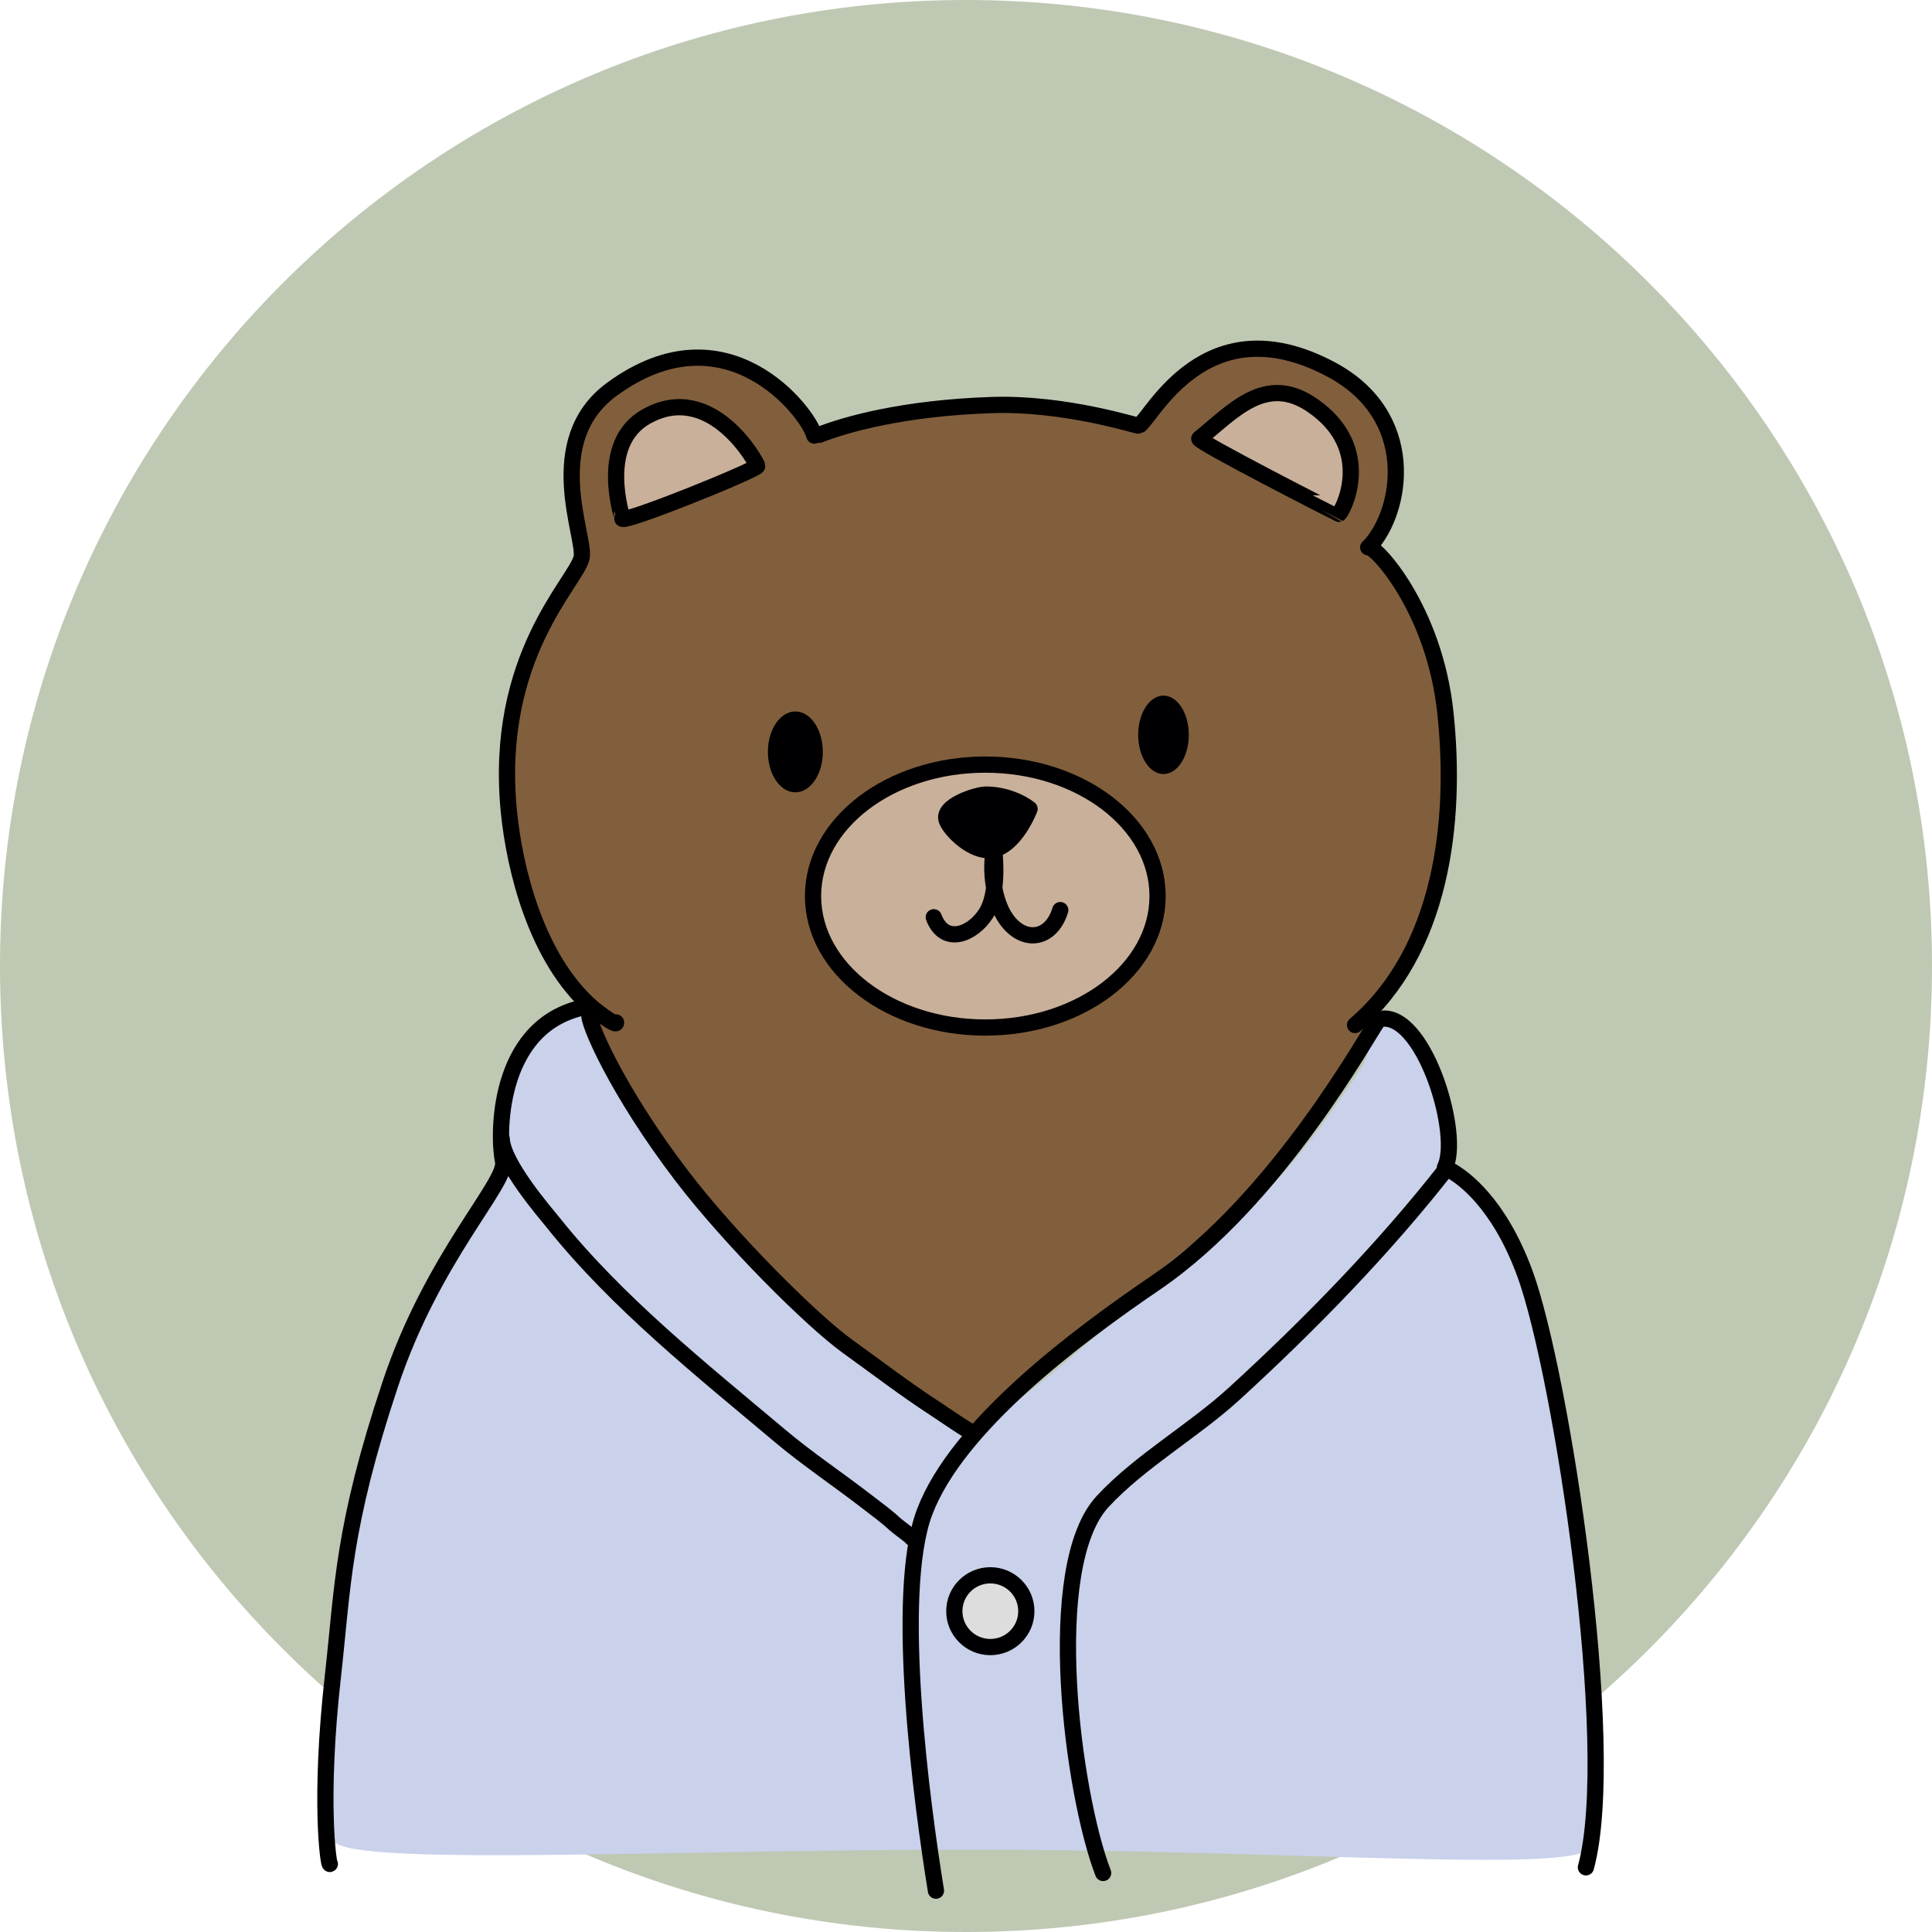
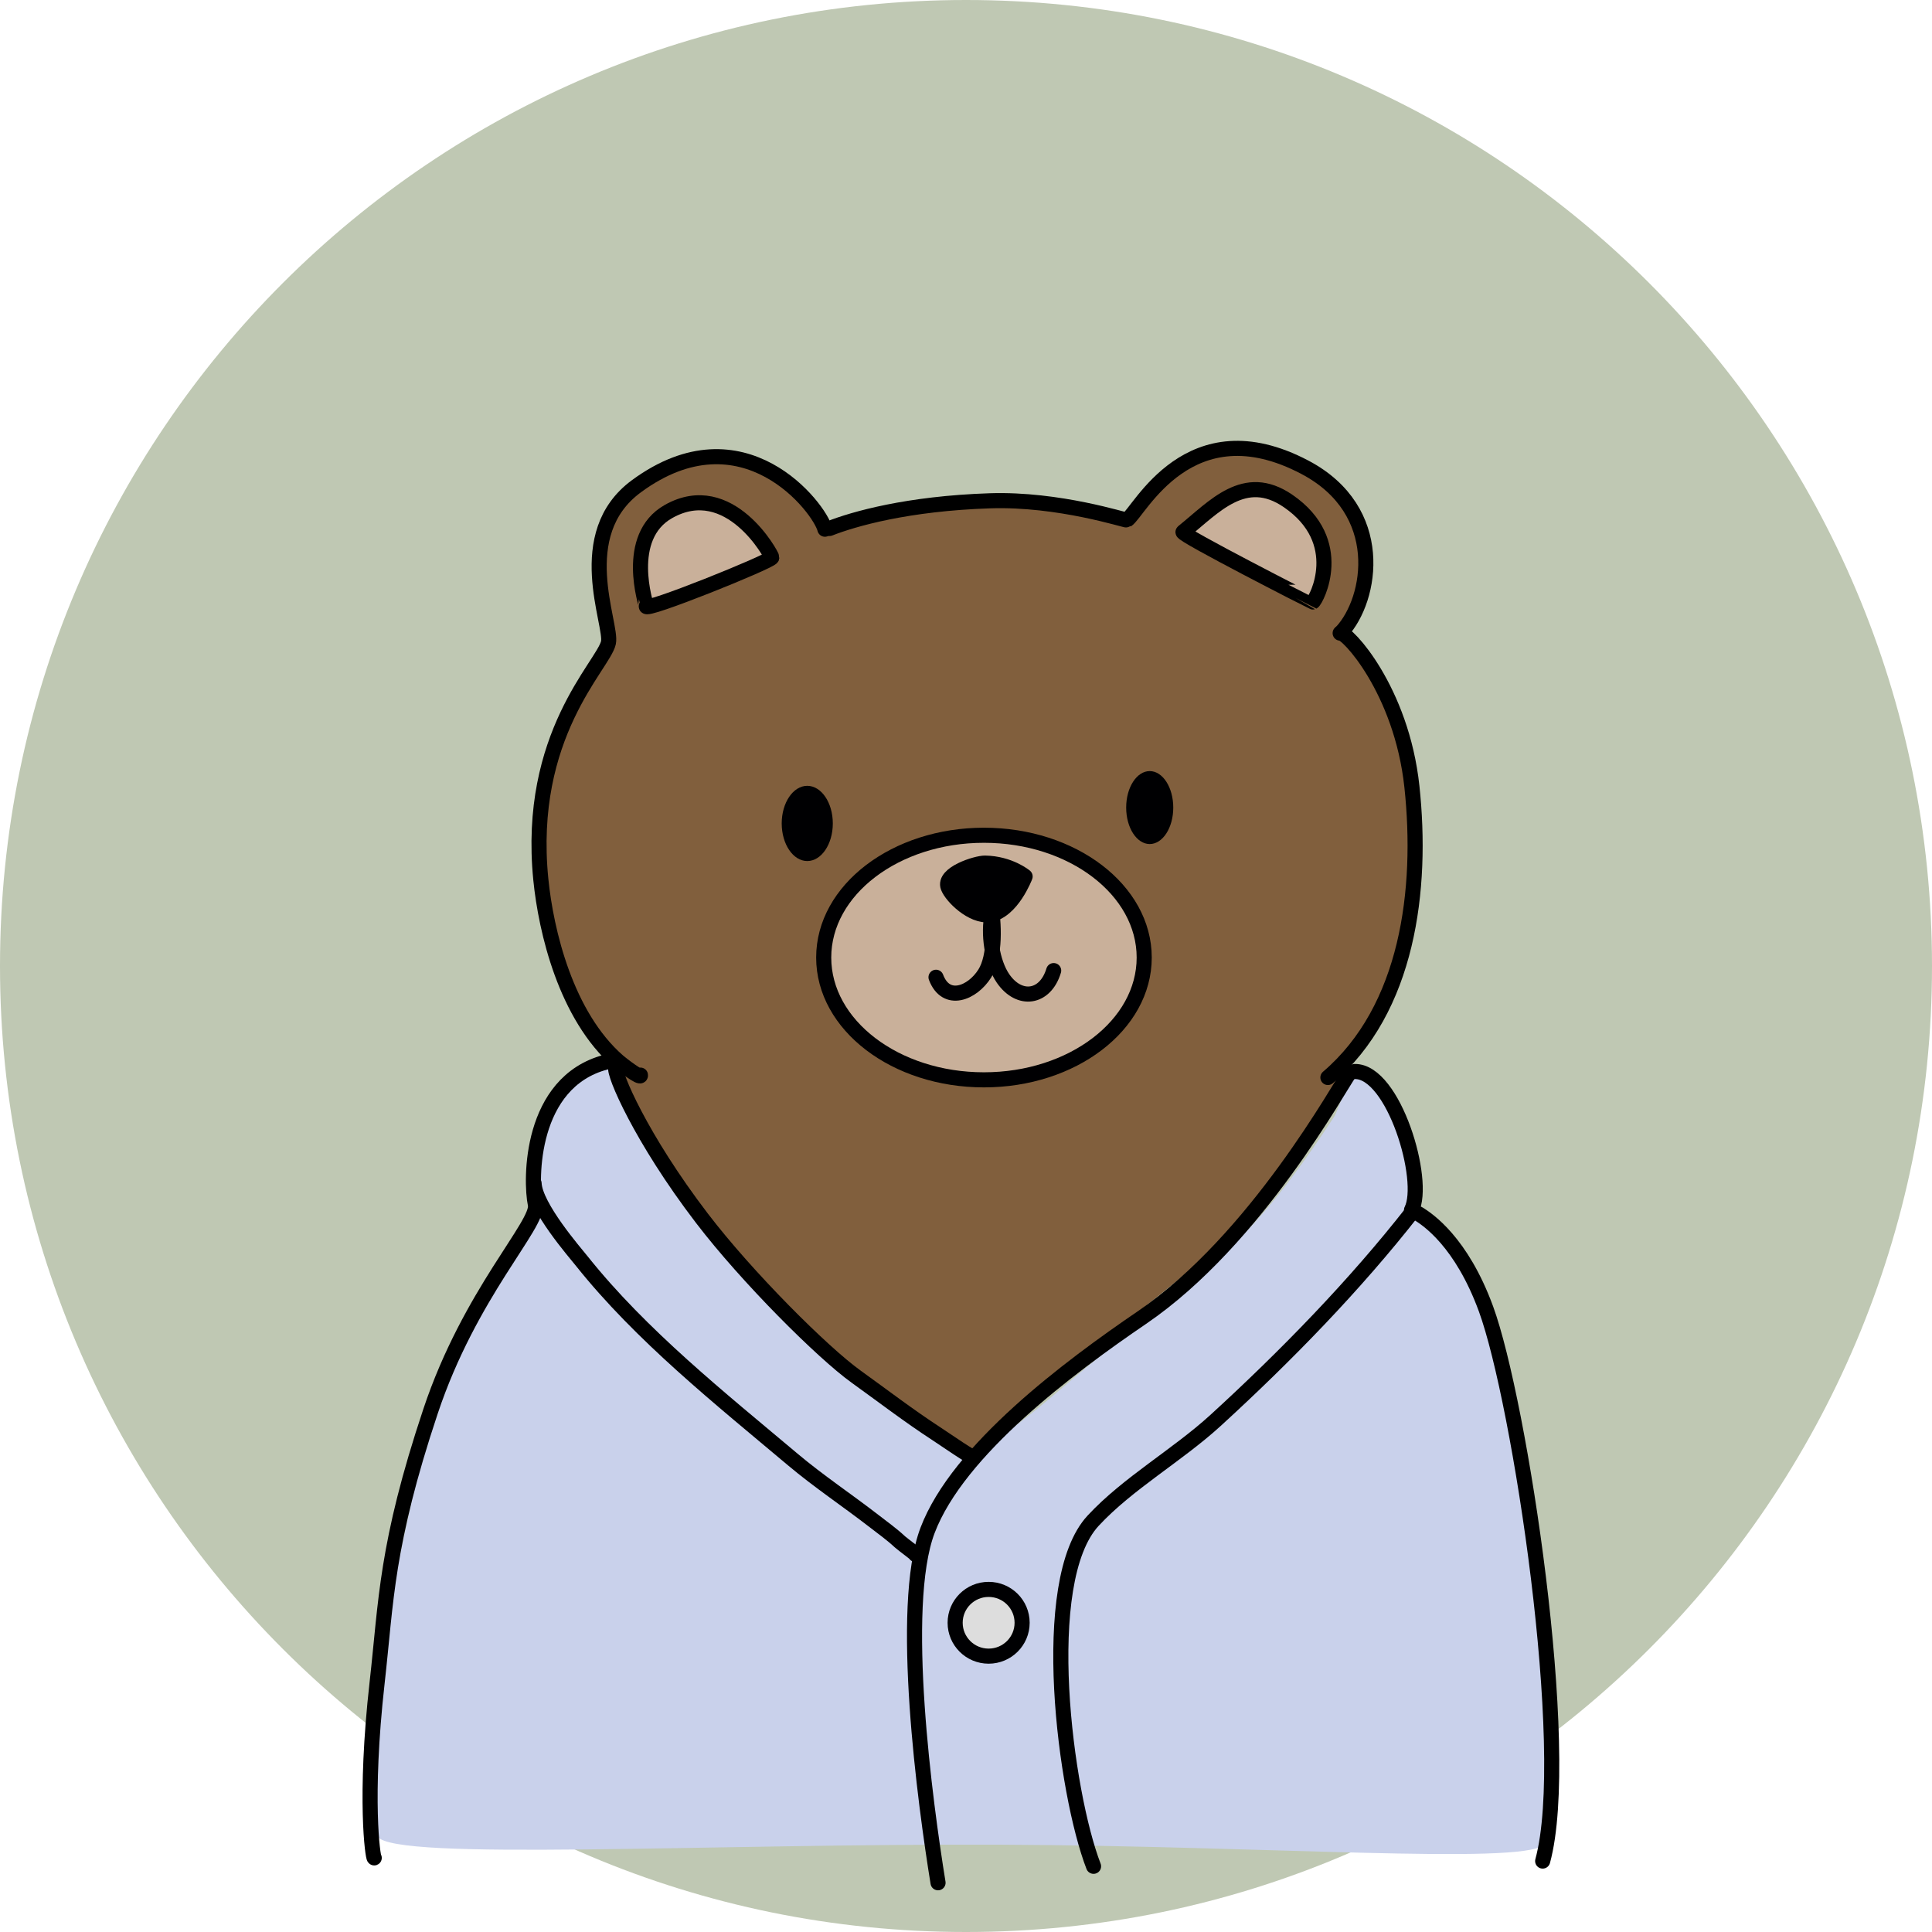
<svg xmlns="http://www.w3.org/2000/svg" height="1024.0px" stroke-miterlimit="10" style="fill-rule:nonzero;clip-rule:evenodd;stroke-linecap:round;stroke-linejoin:round;" version="1.1" viewBox="0 0 1024 1024" width="1024.0px" xml:space="preserve">
  <defs />
  <clipPath id="ArtboardFrame">
    <rect height="1024" width="1024" x="0" y="0" />
  </clipPath>
  <g clip-path="url(#ArtboardFrame)" id="Layer-1">
    <circle data-cardigan-refit="1" cx="512" cy="512" r="512" fill="#bfc8b3" stroke="none" />
-     <g transform="translate(512 512) scale(0.86) translate(-512 -512)">
+     <g transform="translate(512 542) scale(0.80) translate(-512 -512)">
      <path d="M274.1 539.891C270.968 532.409 236.224 560.9 234.399 565.848C229.451 579.263 225.905 611.063 227.056 625.207C227.326 628.524 199.945 676.483 194.084 687.961C169.631 735.844 155.381 779.619 144.203 831.6C141.132 845.882 100.609 1021.17 122.145 1051.31C133.821 1067.65 340.604 1055.8 536.174 1056.66C709.925 1057.42 877.952 1070.01 894.531 1056.98C902.351 1050.83 889.388 903.834 892.327 894.443C896.951 879.674 886.445 852.01 885.607 837.179C883.153 793.765 878.086 737.715 854.665 699.43C843.772 681.625 837.684 667.896 826.273 650.583C823.885 646.959 811.683 638.298 810.154 635.334C805.172 625.678 808.105 608.893 804.894 597.985C801.502 586.461 797.769 575.17 793.574 563.943C791.466 558.301 777.554 548.234 769.269 547.541C765.727 547.244 758.364 570.591 756.017 574.169C738.443 600.969 717.825 630.11 694.878 653.273C660.549 687.925 621.222 715.408 584.083 746.88C567.184 761.201 530.119 794.156 507.654 800.497C506.67 800.775 352.818 662.429 352.818 662.429C352.818 662.429 286.551 561.452 282.323 551.351" fill="#c9d1eb" fill-rule="nonzero" opacity="1" stroke="none" />
      <path d="M504.806 909.627C504.806 897.415 514.74 887.516 526.994 887.516C539.248 887.516 549.181 897.415 549.181 909.627C549.181 921.839 539.248 931.739 526.994 931.739C514.74 931.739 504.806 921.839 504.806 909.627Z" fill="#dddddd" fill-rule="nonzero" opacity="1" stroke="#000002" stroke-linecap="butt" stroke-linejoin="round" stroke-width="10" />
      <path d="M516.136 795.861C508.984 792.028 470.043 764.025 463.129 760.25C439.483 747.336 413.577 717.617 389.761 697.817C365.428 677.587 341.001 645.445 325.024 618.88C315.04 602.279 283.633 550.968 282.163 547.302C277.384 535.382 247.413 526.106 232.257 427.559C221.099 355.011 241.761 323.696 275.843 261.541C281.368 251.464 230.532 183.512 319.051 145.114C383.163 117.304 413.582 181.918 423.033 185.69C425.501 186.675 468.316 170.567 524.043 165.495C541.12 163.94 588.734 175.938 623.95 175.025C631.563 174.828 650.947 119.25 717.362 135.579C804.938 157.111 774.246 250.242 760.946 255.099C755.258 257.177 808.539 292.682 809.112 382.066C809.721 477.141 769.857 525.292 767.41 531.005C740.047 594.882 712.457 627.333 697.921 641.836C659.829 679.839 620.425 706.347 579.95 741.68C575.241 745.79 525.799 801.039 516.136 795.861Z" fill="#815f3d" fill-rule="nonzero" opacity="1" stroke="none" />
      <path d="M119.935 1065.4C119.114 1065.89 113.177 1026.33 121.851 949.353C128.013 894.665 127.598 858.485 157.233 769.549C183.312 691.285 229.417 645.483 226.7 632.526C223.313 616.377 222.933 551.515 273.277 538.213" fill="none" opacity="1" stroke="#000000" stroke-linecap="round" stroke-linejoin="round" stroke-width="10" />
      <path d="M296.303 546.79C297.046 549.798 283.592 539.385 281.628 537.672C246.875 507.371 233.734 451.41 230.313 417.178C220.734 321.336 271.678 275.42 275.09 260.355C277.868 248.094 250.254 188.505 293.668 156.627C364.499 104.617 415.098 171.259 418.516 185.111" fill="none" opacity="1" stroke="#000000" stroke-linecap="round" stroke-linejoin="round" stroke-width="10" />
      <path d="M421.599 184.621C437.582 178.344 473.171 168.076 527.943 166.284C573.669 164.788 617.903 179.47 618.586 179.031C626.762 173.775 659.735 103.54 736.617 144.126C790.807 172.733 781.04 231.315 760.892 253.137" fill="none" opacity="1" stroke="#000000" stroke-linecap="round" stroke-linejoin="round" stroke-width="10" />
      <path d="M759.885 253.974C763.875 252.356 800.564 291.406 807.436 355.768C814.697 423.763 804.914 502.985 751.765 548.368" fill="none" opacity="1" stroke="#000000" stroke-linecap="round" stroke-linejoin="round" stroke-width="10" />
      <path d="M769.576 544.397C795.402 544.022 817.126 616.693 807.162 636.174C806.964 636.561 809.969 637.488 812.218 638.927C817.615 642.382 840.174 656.985 856.543 701.778C878.874 762.889 914.265 993.536 894.057 1067.5" fill="none" opacity="1" stroke="#000000" stroke-linecap="round" stroke-linejoin="round" stroke-width="10" />
      <path d="M493.474 1081.88C485.02 1029.82 467.295 899.142 486.519 848.449C506.771 795.043 580.57 740.122 628.514 707.455C704.631 655.593 760.155 552.923 765.987 545.464" fill="none" opacity="1" stroke="#000000" stroke-linecap="round" stroke-linejoin="round" stroke-width="10" />
      <path d="M596.507 1070.97C577.81 1022.65 559.006 882.138 596.23 842C619.271 817.157 652.072 798.671 677.4 775.501C724.049 732.83 769.712 685.977 808.16 636.808" fill="none" opacity="1" stroke="#000000" stroke-linecap="round" stroke-linejoin="round" stroke-width="10" />
      <path d="M280.012 541.766C278.161 545.246 296.437 588.503 337.042 641.619C366.985 680.787 417.038 730.629 439.146 746.522C456.812 759.222 474.096 772.493 492.367 784.384C497.384 787.649 518.78 802.491 515.741 798.92" fill="none" opacity="1" stroke="#000000" stroke-linecap="round" stroke-linejoin="round" stroke-width="10" />
      <path d="M225.854 618.528C226.491 634.012 253.013 664.439 257.547 670.121C296.774 719.289 348.923 760.822 397.432 801.625C414.41 815.905 433.411 828.565 451.013 842.191C456.626 846.537 463.142 851.227 468.274 856.052C469.679 857.373 482.523 866.871 478.554 864.383" fill="none" opacity="1" stroke="#000000" stroke-linecap="round" stroke-linejoin="round" stroke-width="10" />
      <path d="M417.724 468.9C417.724 424.153 465.259 387.879 523.896 387.879C582.533 387.879 630.067 424.153 630.067 468.9C630.067 513.647 582.533 549.922 523.896 549.922C465.259 549.922 417.724 513.647 417.724 468.9Z" fill="#c9b09a" fill-rule="nonzero" opacity="1" stroke="#000002" stroke-linecap="butt" stroke-linejoin="round" stroke-width="10" />
      <path d="M618.118 369.535C618.118 356.188 625.102 345.368 633.718 345.368C642.333 345.368 649.318 356.188 649.318 369.535C649.318 382.883 642.333 393.703 633.718 393.703C625.102 393.703 618.118 382.883 618.118 369.535Z" fill="#000002" fill-rule="nonzero" opacity="1" stroke="none" />
      <path d="M389.903 380.048C389.903 366.285 397.482 355.128 406.832 355.128C416.181 355.128 423.76 366.285 423.76 380.048C423.76 393.81 416.181 404.967 406.832 404.967C397.482 404.967 389.903 393.81 389.903 380.048Z" fill="#000002" fill-rule="nonzero" opacity="1" stroke="none" />
      <path d="M524.586 406.335C519.043 406.249 496.719 413.163 500.153 422.272C502.504 428.51 516.124 442.004 527.566 440.486C542.373 438.522 551.165 415.189 551.165 415.189C551.165 415.189 540.915 406.588 524.586 406.335Z" fill="#000002" fill-rule="nonzero" opacity="1" stroke="#000002" stroke-linecap="round" stroke-linejoin="round" stroke-width="10" />
      <path d="M528.237 432.706C530.692 445.731 531.674 467.963 524.469 479.434C516.234 492.542 498.771 499.555 492.139 481.96" fill="none" opacity="1" stroke="#000002" stroke-linecap="round" stroke-linejoin="round" stroke-width="10" />
      <path d="M529.427 439.862C526.411 452.665 529.183 472.115 536.567 482.802C547.341 498.392 564.562 495.969 570.087 477.54" fill="none" opacity="1" stroke="#000002" stroke-linecap="round" stroke-linejoin="round" stroke-width="10" />
      <path d="M655.791 186.944C676.415 170.379 696.531 146.675 725.298 166.34C764.64 193.234 743.973 232.16 741.784 233.327C741.692 233.376 653.816 188.53 655.791 186.944Z" fill="#c9b09a" fill-rule="nonzero" opacity="1" stroke="#000000" stroke-linecap="round" stroke-linejoin="round" stroke-width="10" />
      <path d="M300.227 236.036C300.367 235.786 284.856 190.303 314.921 173.366C355.358 150.586 383.527 202.625 383.369 203.838C383.043 206.336 297.56 240.813 300.227 236.036Z" fill="#c9b09a" fill-rule="nonzero" opacity="1" stroke="#000000" stroke-linecap="round" stroke-linejoin="round" stroke-width="10" />
    </g>
  </g>
</svg>
